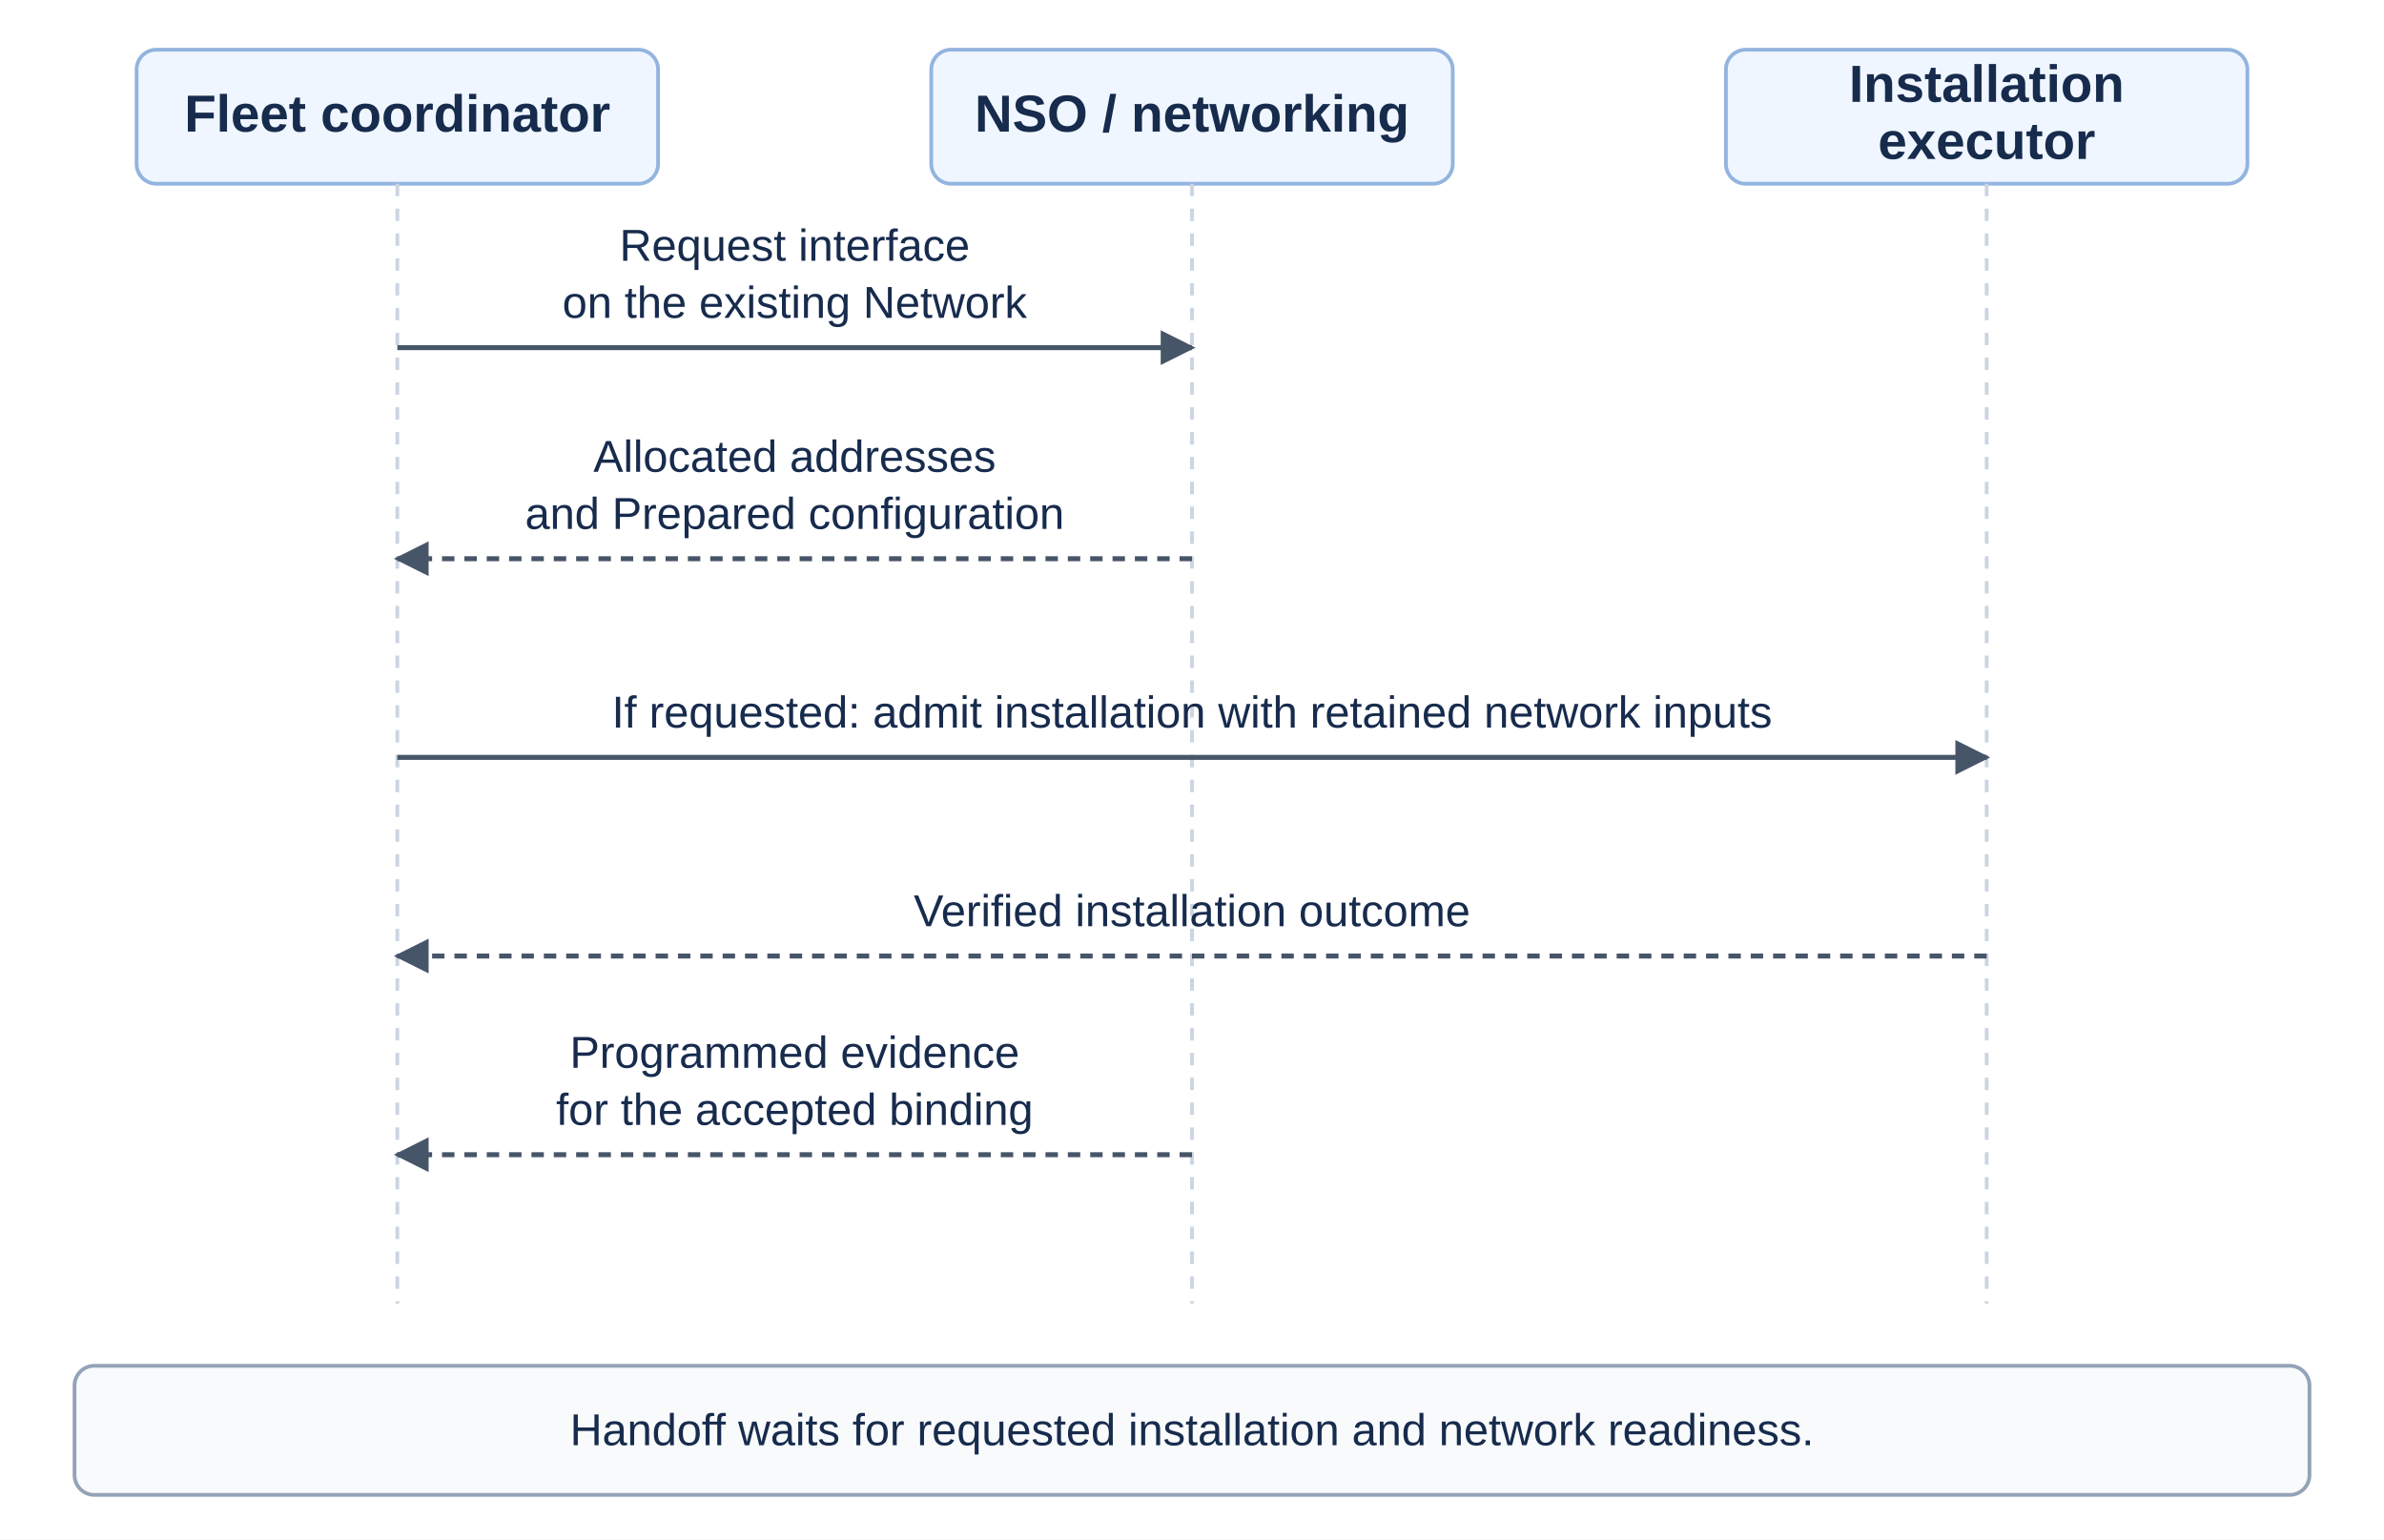
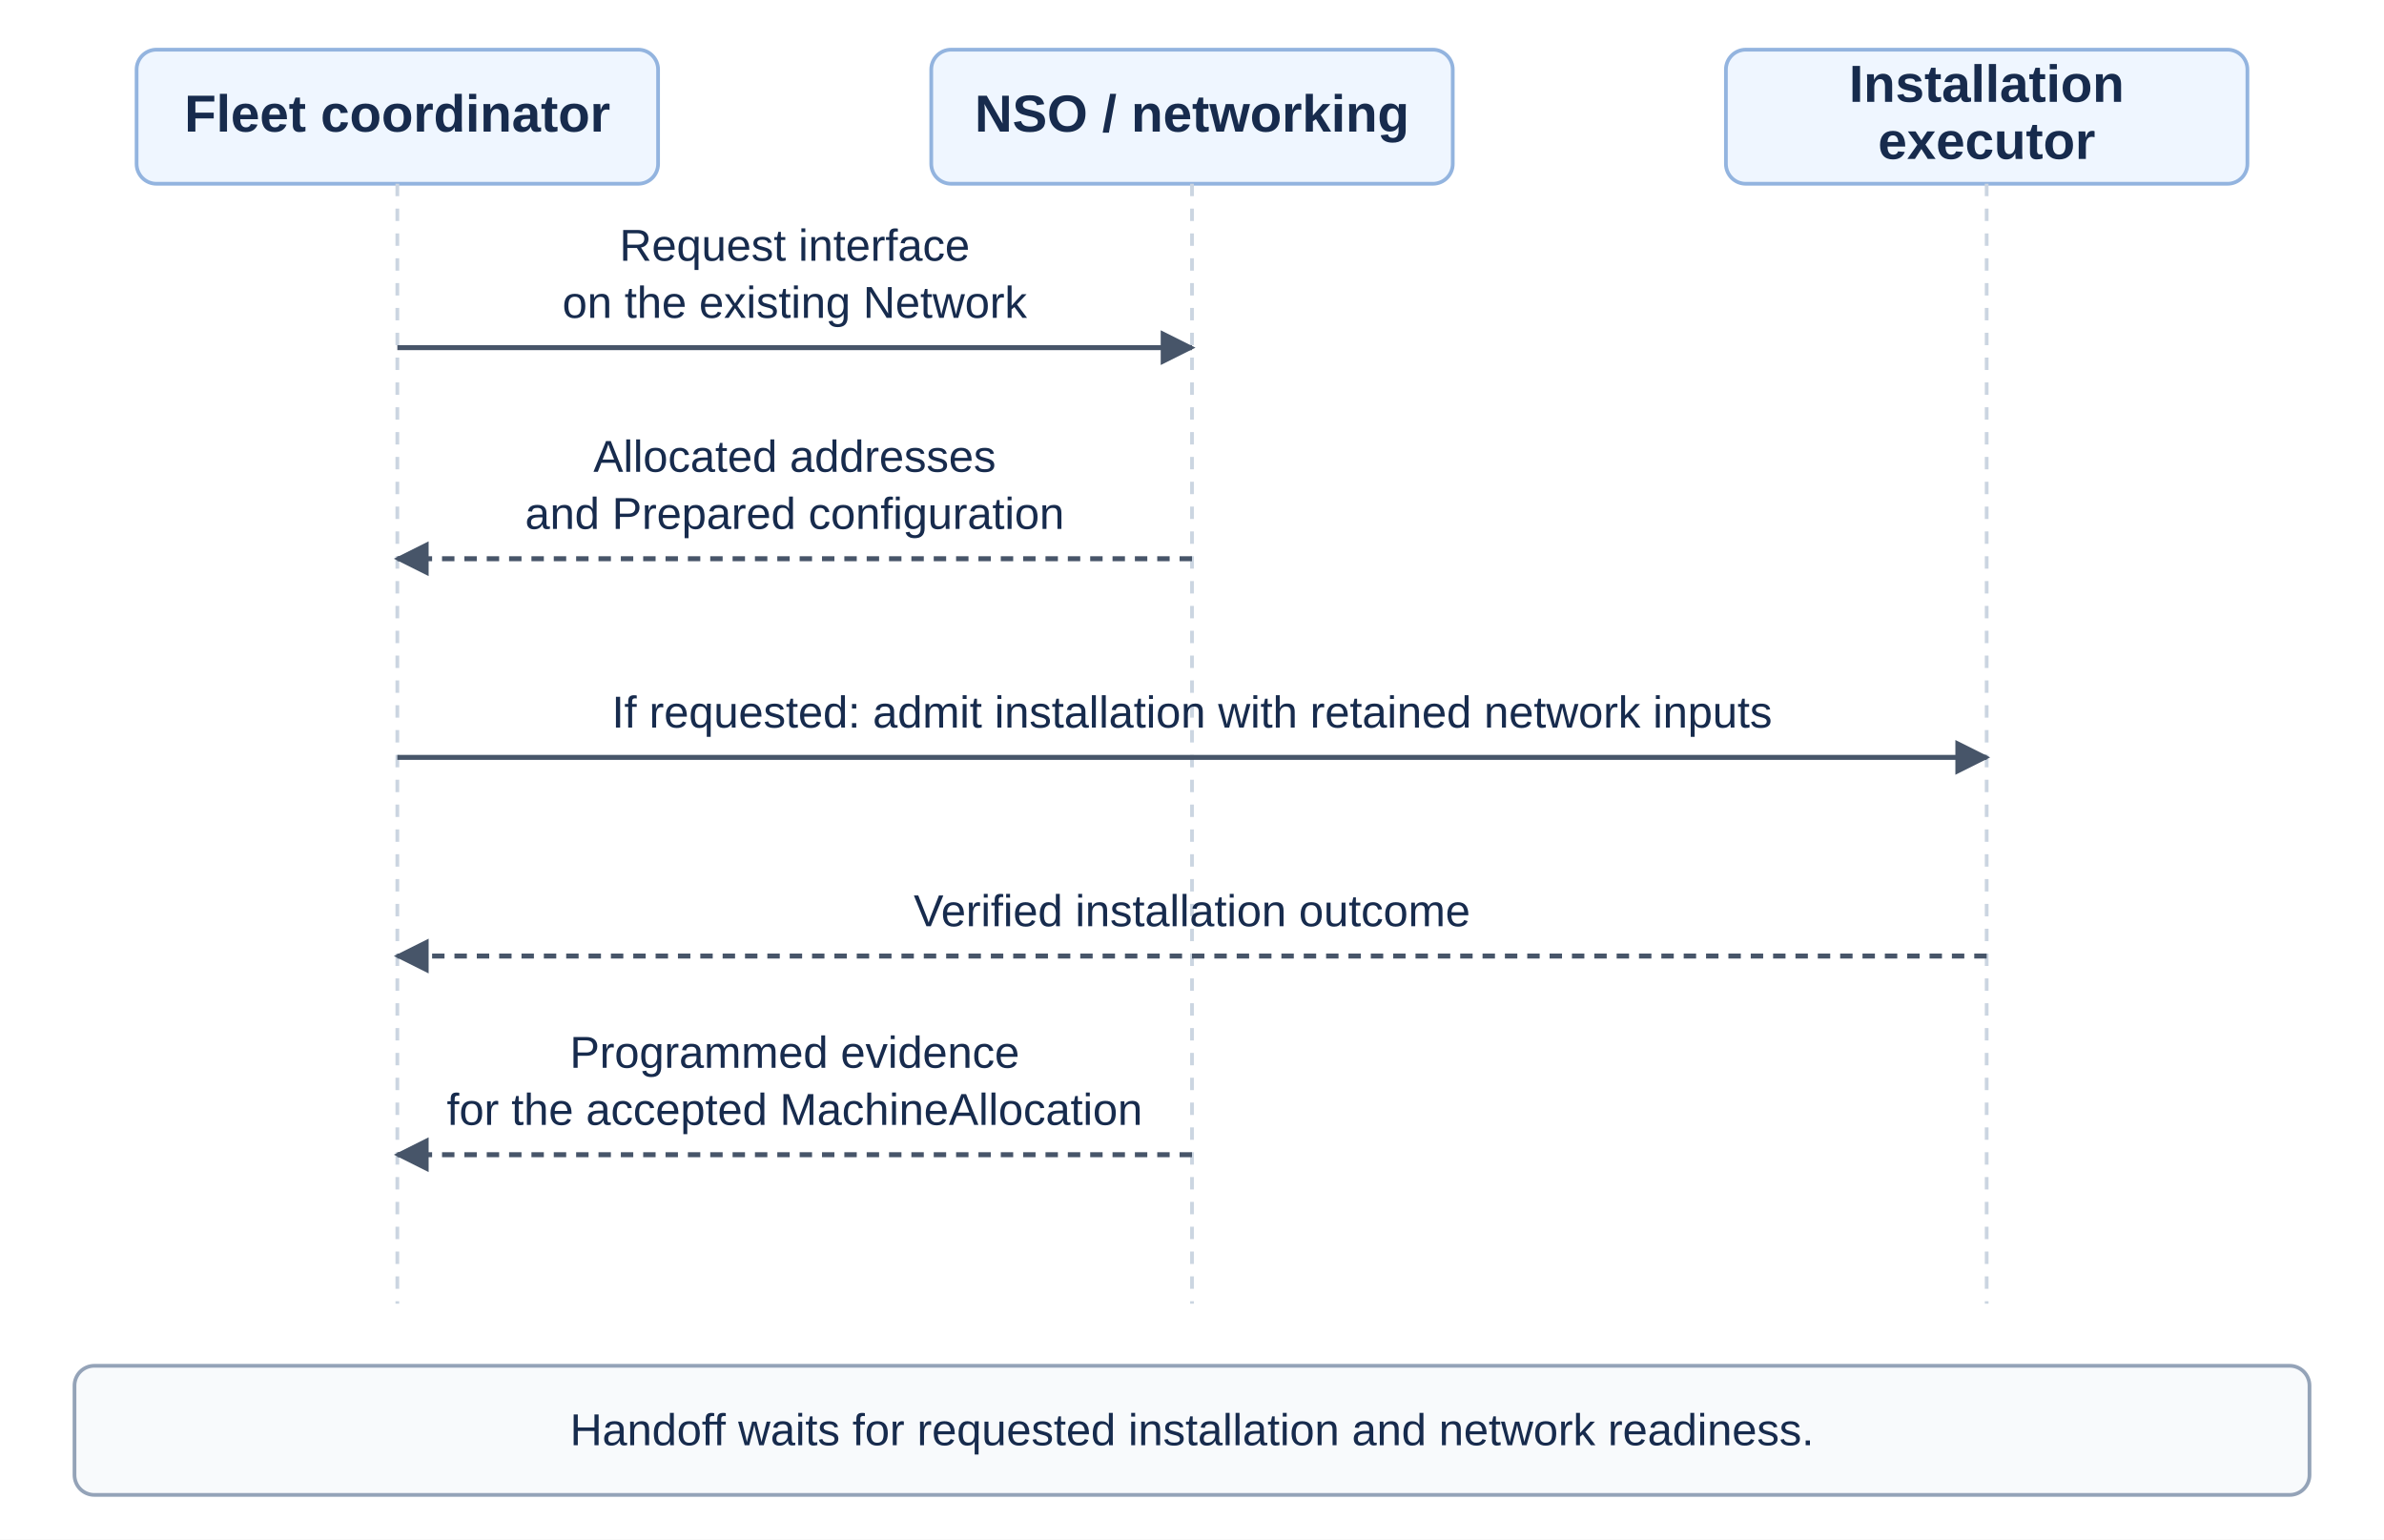
<svg xmlns="http://www.w3.org/2000/svg" width="960" height="620" viewBox="0 0 960 620" role="img" aria-labelledby="title description">
  <defs>
    <marker id="arrow" viewBox="0 0 10 10" refX="9" refY="5" markerWidth="7" markerHeight="7" orient="auto-start-reverse">
      <path d="M 0 0 L 10 5 L 0 10 z" fill="#475569" />
    </marker>
  </defs>
  <style>text { font-family: Arial, Helvetica, sans-serif; fill: #172b4d; } .heading { font-size: 21px; font-weight: 700; } .label { font-size: 18px; } .detail { font-size: 17px; fill: #475569; } .line { fill: none; stroke: #475569; stroke-width: 2; marker-end: url(#arrow); }</style>
  <rect width="960" height="620" fill="white" />
  <rect x="55" y="20" width="210" height="54" rx="8" fill="#eff6ff" stroke="#93b4df" stroke-width="1.5" />
  <text x="160.0" y="53.0" class="heading" text-anchor="middle">Fleet coordinator</text>
  <path d="M 160 74 L 160 525" stroke="#cbd5e1" stroke-width="1.5" stroke-dasharray="5 5" />
  <rect x="375" y="20" width="210" height="54" rx="8" fill="#eff6ff" stroke="#93b4df" stroke-width="1.5" />
  <text x="480.0" y="53.0" class="heading" text-anchor="middle">NSO / networking</text>
  <path d="M 480 74 L 480 525" stroke="#cbd5e1" stroke-width="1.5" stroke-dasharray="5 5" />
  <rect x="695" y="20" width="210" height="54" rx="8" fill="#eff6ff" stroke="#93b4df" stroke-width="1.5" />
  <text x="800" y="41" class="heading" text-anchor="middle">Installation</text>
  <text x="800" y="64" class="heading" text-anchor="middle">executor</text>
  <path d="M 800 74 L 800 525" stroke="#cbd5e1" stroke-width="1.5" stroke-dasharray="5 5" />
  <text x="320.0" y="105" class="label" text-anchor="middle">Request interface</text>
  <text x="320.0" y="128" class="label" text-anchor="middle">on the existing Network</text>
  <path d="M 160 140 L 480 140" class="line" />
  <text x="320.0" y="190" class="label" text-anchor="middle">Allocated addresses</text>
  <text x="320.0" y="213" class="label" text-anchor="middle">and Prepared configuration</text>
  <path d="M 480 225 L 160 225" class="line" stroke-dasharray="5 4" />
  <text x="480.0" y="293" class="label" text-anchor="middle">If requested: admit installation with retained network inputs</text>
  <path d="M 160 305 L 800 305" class="line" />
  <text x="480.0" y="373" class="label" text-anchor="middle">Verified installation outcome</text>
  <path d="M 800 385 L 160 385" class="line" stroke-dasharray="5 4" />
  <text x="320.0" y="430" class="label" text-anchor="middle">Programmed evidence</text>
-   <text x="320.0" y="453" class="label" text-anchor="middle">for the accepted binding</text>
+   <text x="320.0" y="453" class="label" text-anchor="middle">for the accepted MachineAllocation</text>
  <path d="M 480 465 L 160 465" class="line" stroke-dasharray="5 4" />
  <rect x="30" y="550" width="900" height="52" rx="8" fill="#f8fafc" stroke="#94a3b8" stroke-width="1.5" />
  <text x="480.0" y="582.0" class="label" text-anchor="middle">Handoff waits for requested installation and network readiness.</text>
</svg>
